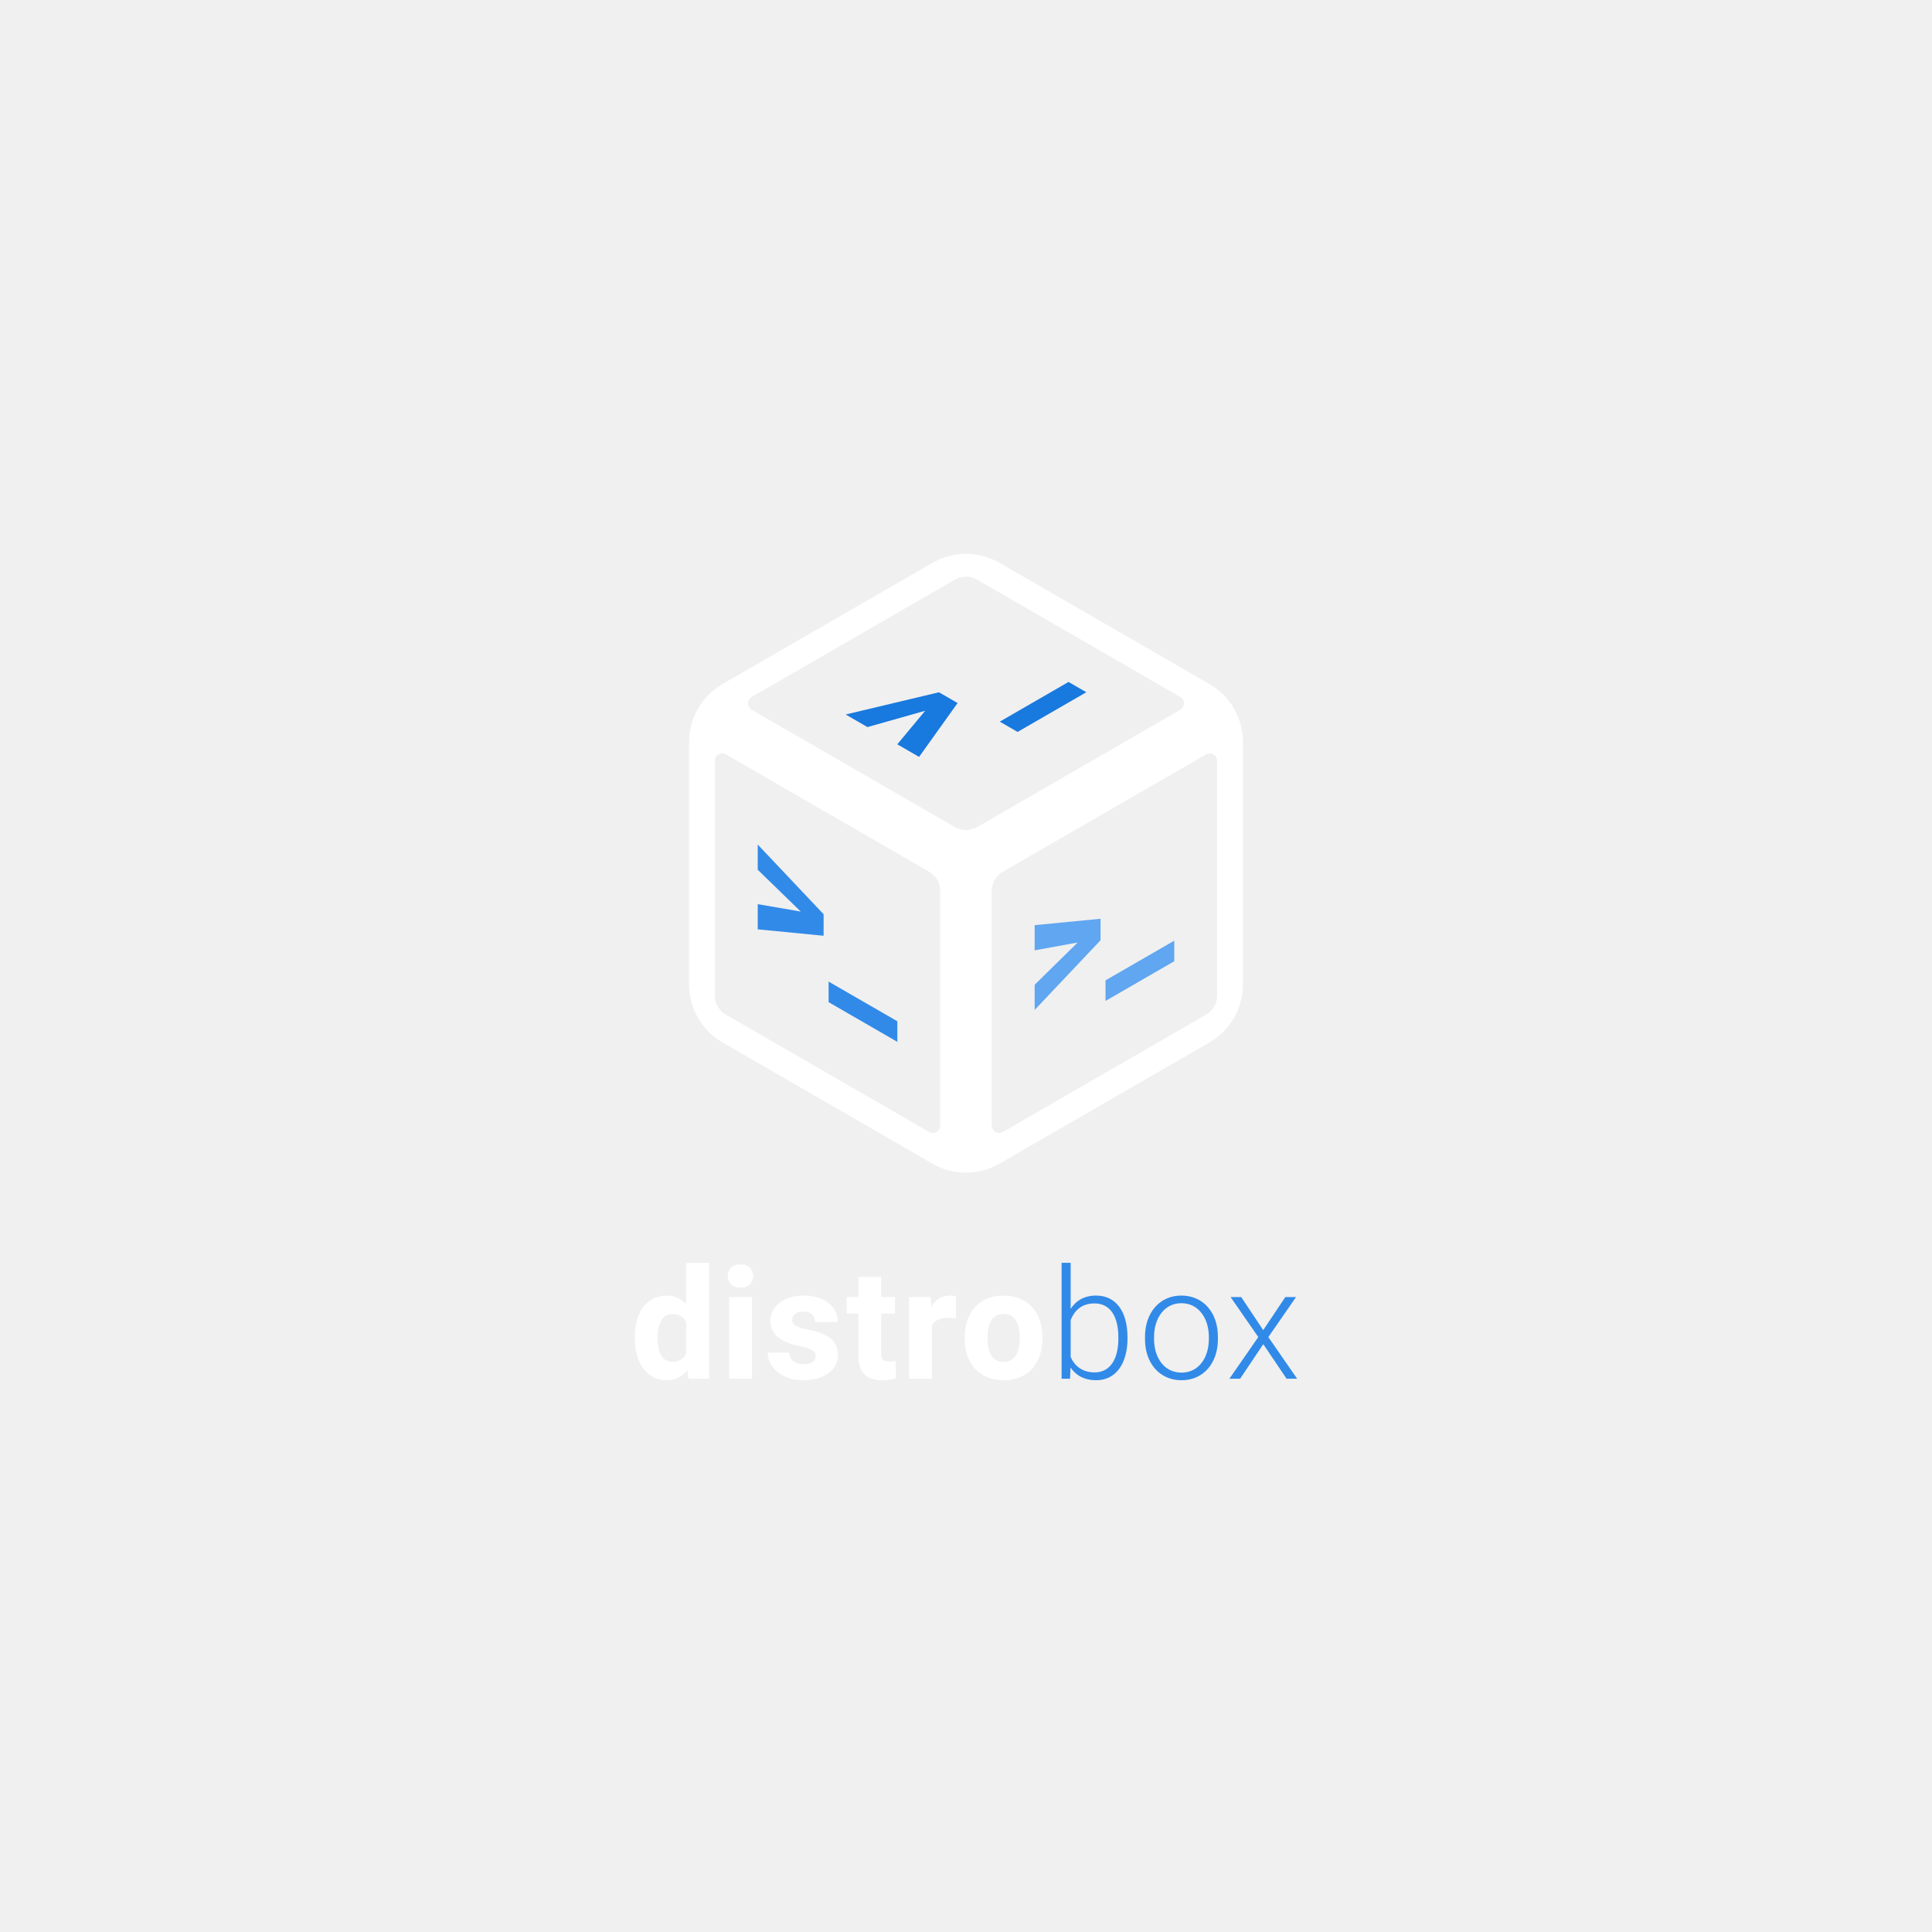
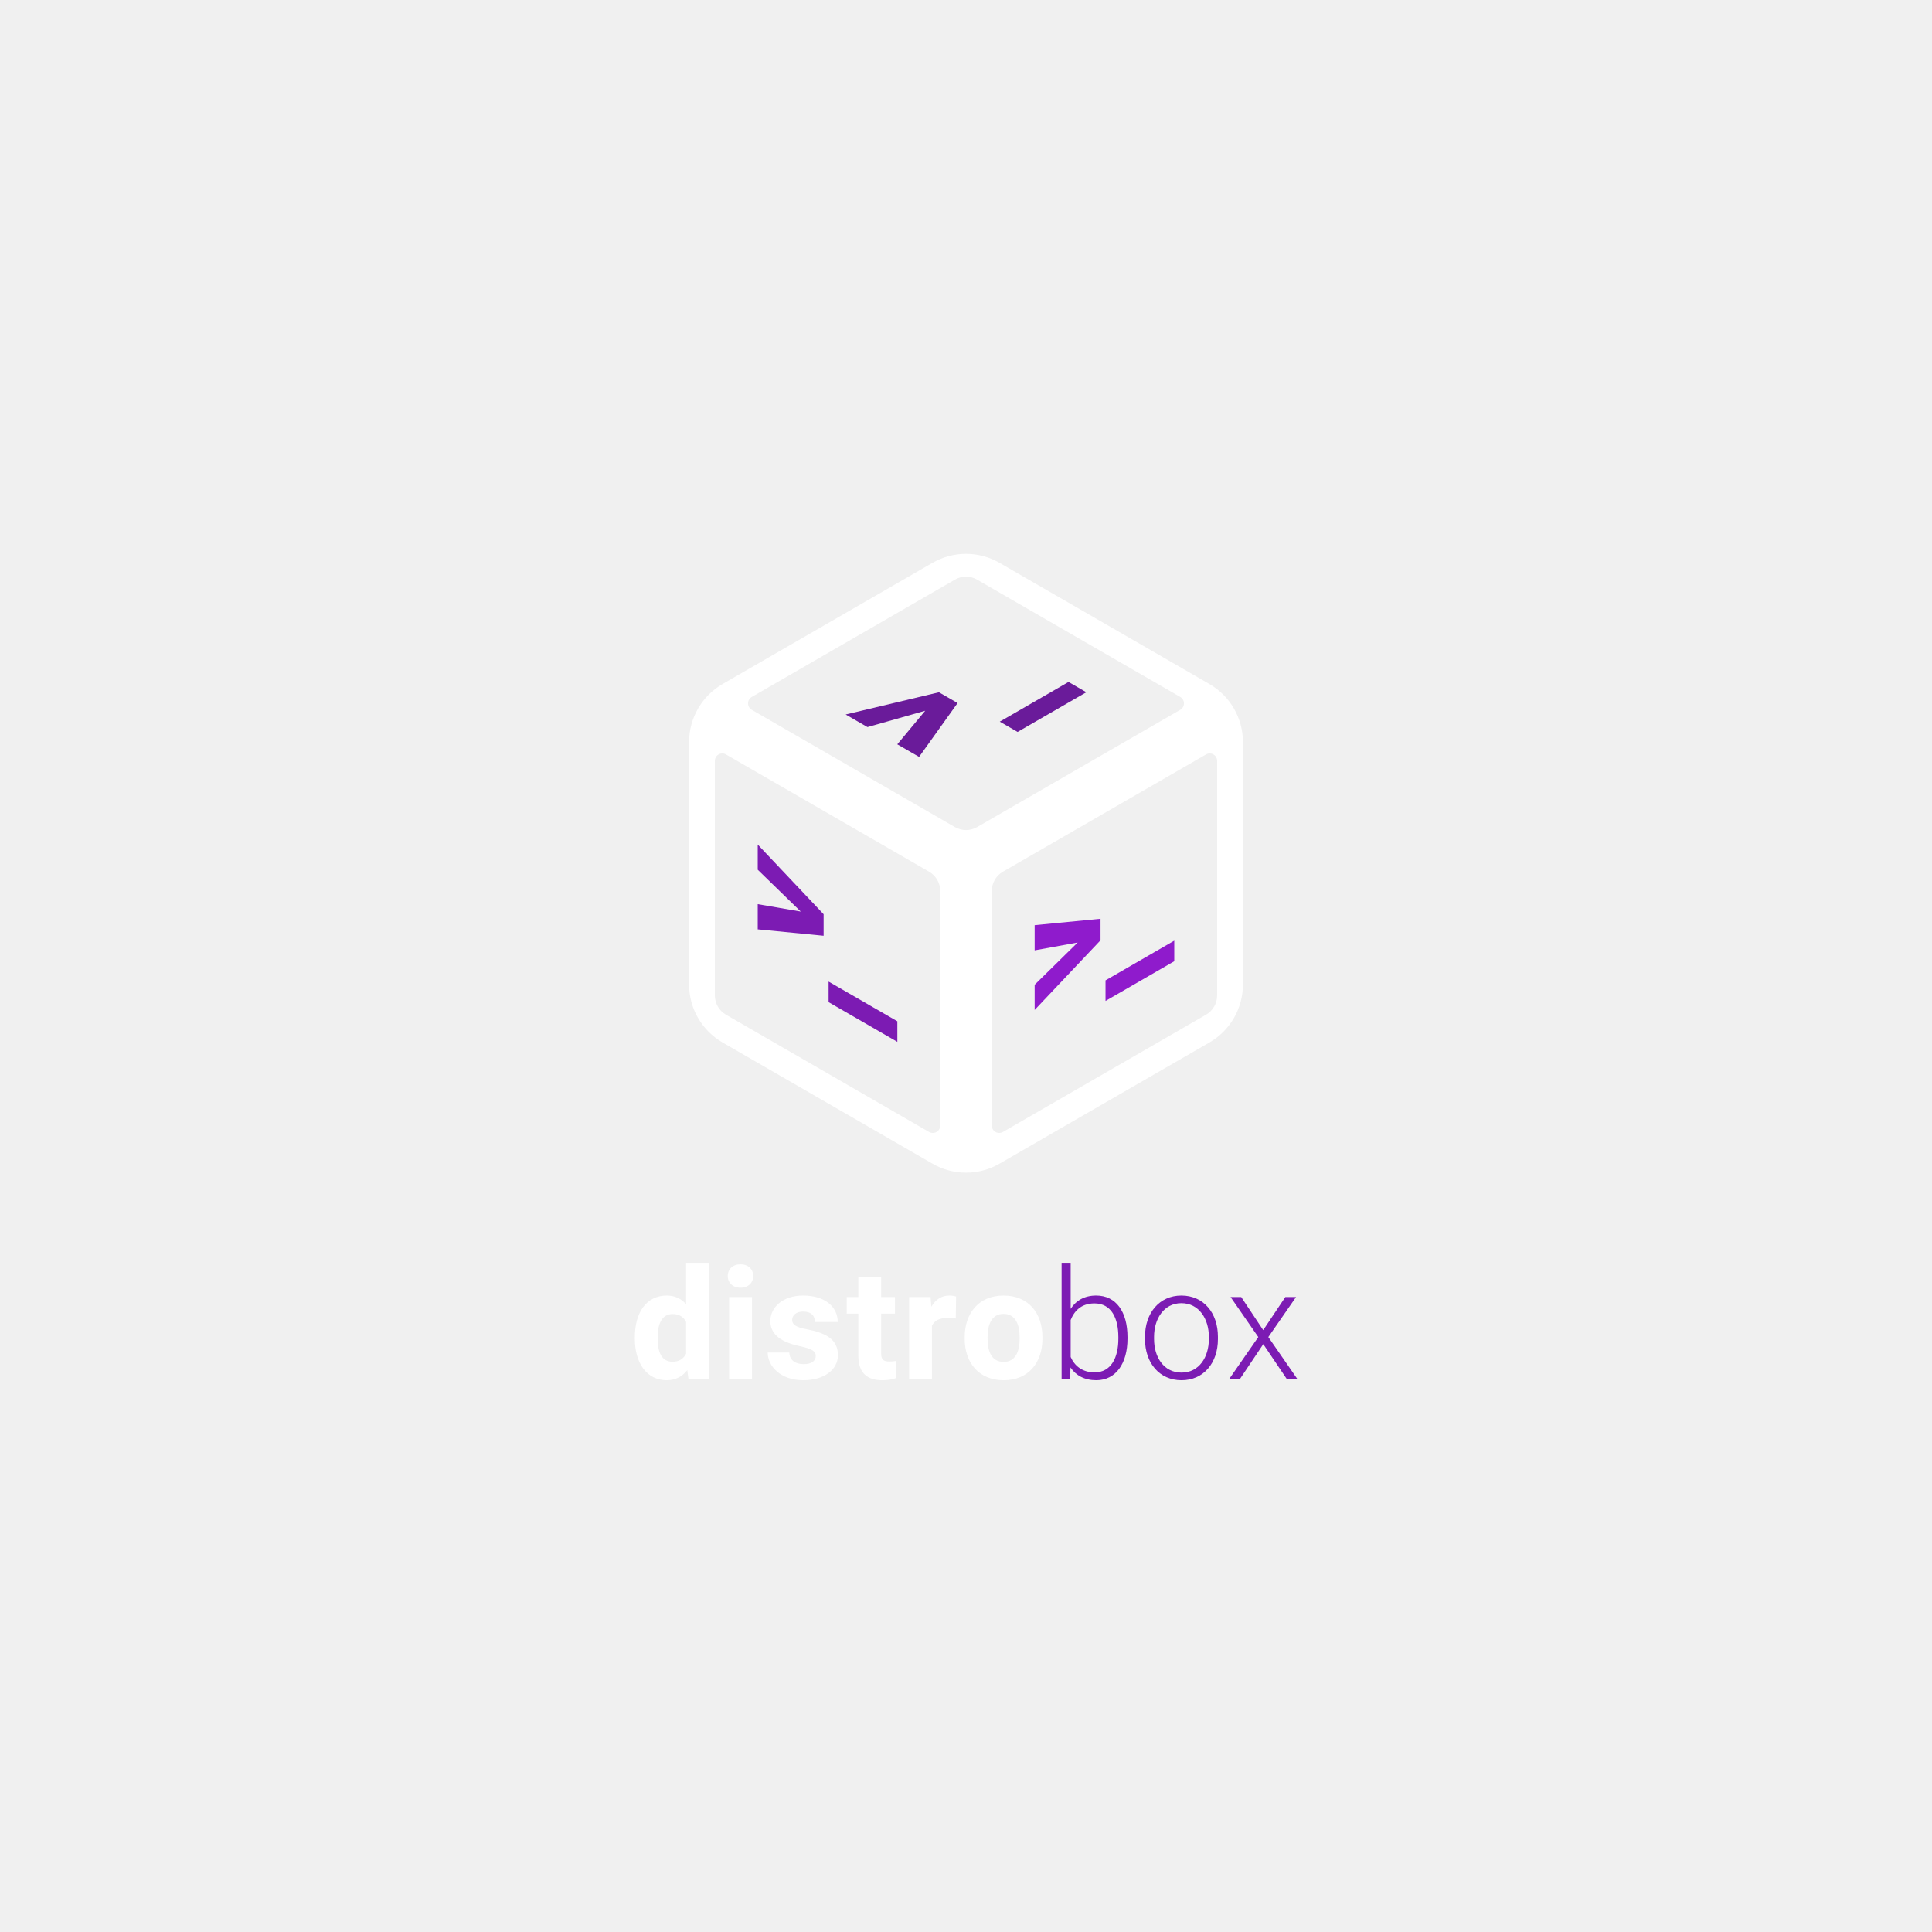
<svg xmlns="http://www.w3.org/2000/svg" width="300" height="300">
  <defs>
    <path id="a" d="M305 175h145v50H305z" />
  </defs>
  <path d="M-132 51.781a10.392 10.392 0 0 0-5.195 1.393L-169.805 72A10.392 10.392 0 0 0-175 81v37.652a10.392 10.392 0 0 0 5.195 9l32.61 18.827a10.392 10.392 0 0 0 10.39 0l32.61-18.827a10.392 10.392 0 0 0 5.195-9V81a10.392 10.392 0 0 0-5.195-9l-32.61-18.826A10.392 10.392 0 0 0-132 51.78Zm-.602 3.6a3.464 3.464 0 0 1 2.334.412L-98.732 74a1.155 1.155 0 0 1 0 2l-31.536 18.207a3.464 3.464 0 0 1-3.464 0L-165.268 76a1.155 1.155 0 0 1 0-2l31.536-18.207a3.464 3.464 0 0 1 1.13-.412zm-37.443 27.412a1.155 1.155 0 0 1 .777.137l31.536 18.207a3.464 3.464 0 0 1 1.732 3v36.414a1.155 1.155 0 0 1-1.732 1l-31.536-18.207a3.464 3.464 0 0 1-1.732-3V83.93a1.155 1.155 0 0 1 .955-1.137zm76.09 0A1.155 1.155 0 0 1-93 83.93v36.414a3.464 3.464 0 0 1-1.732 3l-31.536 18.207a1.155 1.155 0 0 1-1.732-1v-36.414a3.464 3.464 0 0 1 1.732-3l31.536-18.207a1.155 1.155 0 0 1 .777-.137z" style="fill:#fff;fill-opacity:1;stroke-width:19.861;stroke-linecap:round;stroke-linejoin:round" transform="translate(282 34.219)" />
-   <g style="font-weight:700;font-size:24px;font-family:Heebo;-inkscape-font-specification:&quot;Heebo Bold&quot;;text-align:center;text-anchor:middle;white-space:pre;shape-inside:url(#rect2729);fill:#60a6f0;fill-opacity:1;stroke-width:12;stroke-linecap:round;stroke-linejoin:round" transform="translate(221.314 -116.583)">
-     <path d="m-60.654 264.152 6.68-1.218-6.68 6.563v3.91l10.23-10.818v-3.342l-10.23.994zm21.679 1.691v-3.193l-10.675 6.163v3.194z" aria-label="&gt;_" style="fill:#60a6f0;fill-opacity:1" />
+   <g style="font-weight:700;font-size:24px;font-family:Heebo;-inkscape-font-specification:&quot;Heebo Bold&quot;;text-align:center;text-anchor:middle;white-space:pre;shape-inside:url(#rect2729);fill:#8f1bcc;fill-opacity:1;stroke-width:12;stroke-linecap:round;stroke-linejoin:round" transform="translate(221.314 -116.583)">
+     <path d="m-60.654 264.152 6.68-1.218-6.68 6.563v3.91l10.23-10.818v-3.342l-10.23.994zm21.679 1.691v-3.193l-10.675 6.163v3.194z" aria-label="&gt;_" style="fill:#8f1bcc;fill-opacity:1" />
  </g>
-   <g style="font-weight:700;font-size:24px;font-family:Heebo;-inkscape-font-specification:&quot;Heebo Bold&quot;;text-align:center;text-anchor:middle;white-space:pre;shape-inside:url(#rect2729);fill:#318ae8;fill-opacity:1;stroke-width:12;stroke-linecap:round;stroke-linejoin:round" transform="translate(178.314 -116.583)">
-     <path d="m-60.654 251.635 6.68 6.495-6.68-1.15v3.91l10.23.995v-3.342l-10.23-10.818Zm21.679 26.725v-3.194l-10.675-6.163v3.193z" aria-label="&gt;_" style="fill:#318ae8;fill-opacity:1" />
+   <g style="font-weight:700;font-size:24px;font-family:Heebo;-inkscape-font-specification:&quot;Heebo Bold&quot;;text-align:center;text-anchor:middle;white-space:pre;shape-inside:url(#rect2729);fill:#7c1bb3;fill-opacity:1;stroke-width:12;stroke-linecap:round;stroke-linejoin:round" transform="translate(178.314 -116.583)">
+     <path d="m-60.654 251.635 6.68 6.495-6.68-1.15v3.91l10.23.995v-3.342l-10.23-10.818Zm21.679 26.725v-3.194l-10.675-6.163v3.193z" aria-label="&gt;_" style="fill:#7c1bb3;fill-opacity:1" />
  </g>
-   <g style="font-weight:700;font-size:24px;font-family:Heebo;-inkscape-font-specification:&quot;Heebo Bold&quot;;text-align:center;text-anchor:middle;white-space:pre;shape-inside:url(#rect2729);fill:#1879de;fill-opacity:1;stroke-width:12;stroke-linecap:round;stroke-linejoin:round" transform="translate(199.814 -153.824)">
-     <path d="m-65.113 266.726 8.965-2.537-4.336 5.21 3.386 1.955 5.977-8.362-2.895-1.672-14.484 3.45zm33.984-5.412-2.766-1.597-10.675 6.163 2.765 1.597z" aria-label="&gt;_" style="fill:#1879de;fill-opacity:1" />
+   <g style="font-weight:700;font-size:24px;font-family:Heebo;-inkscape-font-specification:&quot;Heebo Bold&quot;;text-align:center;text-anchor:middle;white-space:pre;shape-inside:url(#rect2729);fill:#6a1b9a;fill-opacity:1;stroke-width:12;stroke-linecap:round;stroke-linejoin:round" transform="translate(199.814 -153.824)">
+     <path d="m-65.113 266.726 8.965-2.537-4.336 5.21 3.386 1.955 5.977-8.362-2.895-1.672-14.484 3.45zm33.984-5.412-2.766-1.597-10.675 6.163 2.765 1.597z" aria-label="&gt;_" style="fill:#6a1b9a;fill-opacity:1" />
  </g>
  <g aria-label="distrobox" style="font-weight:700;font-size:24px;font-family:Heebo;-inkscape-font-specification:&quot;Heebo Bold&quot;;letter-spacing:.4px;white-space:pre;shape-inside:url(#a);fill:#fff;stroke-width:12;stroke-linecap:round;stroke-linejoin:round" transform="translate(-207.16 18.967)">
    <path d="M305.738 188.689v.246c0 3.68 1.805 6.422 4.946 6.422 1.382 0 2.425-.586 3.199-1.57l.176 1.335h3.199v-18h-3.563v6.434c-.75-.856-1.734-1.348-2.988-1.348-3.176 0-4.969 2.625-4.969 6.48zm3.54.246v-.246c0-2.04.632-3.61 2.331-3.61 1.008 0 1.688.434 2.086 1.23v4.934c-.398.774-1.078 1.243-2.11 1.243-1.722 0-2.308-1.57-2.308-3.551zm10.888-9.762c0 1.055.785 1.817 1.98 1.817 1.195 0 1.969-.762 1.969-1.817s-.774-1.816-1.969-1.816-1.98.761-1.98 1.816zm3.761 15.95v-12.68h-3.55v12.68zm9.904-3.54c0 .762-.644 1.278-1.863 1.278-1.207 0-2.191-.528-2.25-1.805h-3.352c0 2.062 1.934 4.3 5.52 4.3 3.281 0 5.39-1.663 5.39-3.902 0-2.566-2.109-3.48-4.816-4.007-1.7-.317-2.297-.727-2.297-1.442 0-.75.657-1.312 1.7-1.312 1.277 0 1.84.668 1.84 1.617h3.538c0-2.39-2.039-4.102-5.367-4.102-3.199 0-5.097 1.852-5.097 3.973 0 2.203 1.933 3.316 4.5 3.867 2.074.445 2.554.844 2.554 1.535zm12.295-6.563v-2.577h-2.145v-3.13h-3.539v3.13h-1.804v2.578h1.804v6.539c0 2.719 1.43 3.797 3.715 3.797.844 0 1.5-.117 2.086-.317l.012-2.672a5.225 5.225 0 0 1-.985.082c-.89 0-1.289-.257-1.289-1.289v-6.14zm5.744 10.102v-8.215c.375-.808 1.171-1.23 2.46-1.23.364 0 .903.059 1.243.094l.047-3.41c-.247-.094-.704-.153-1.055-.153-1.23 0-2.168.656-2.79 1.746l-.116-1.511h-3.329v12.68zm5.087-6.457v.246c0 3.692 2.168 6.446 6.047 6.446 3.879 0 6.023-2.754 6.023-6.446v-.246c0-3.691-2.144-6.457-6.047-6.457-3.855 0-6.023 2.766-6.023 6.457zm3.55.246v-.246c0-1.945.645-3.61 2.473-3.61 1.864 0 2.508 1.665 2.508 3.61v.246c0 2.004-.656 3.598-2.484 3.598-1.852 0-2.496-1.594-2.496-3.598z" style="fill:#fff" />
-     <path d="M382.236 188.911v-.246c0-3.937-1.77-6.457-4.863-6.457-1.828 0-3.118.774-3.961 2.063v-7.149h-1.407v18h1.313l.07-1.746c.832 1.23 2.157 1.98 4.008 1.98 3.07 0 4.84-2.66 4.84-6.445zm-1.418-.246v.246c0 2.954-1.137 5.227-3.691 5.227-1.946 0-3.13-1.055-3.715-2.39v-5.743c.527-1.324 1.582-2.578 3.691-2.578 2.625 0 3.715 2.285 3.715 5.238zm4.138-.07v.387c0 3.691 2.239 6.375 5.672 6.375 3.422 0 5.649-2.684 5.649-6.375v-.387c0-3.691-2.227-6.387-5.672-6.387-3.41 0-5.649 2.696-5.649 6.387zm1.406.387v-.387c0-2.73 1.5-5.203 4.243-5.203 2.754 0 4.265 2.473 4.265 5.203v.387c0 2.777-1.511 5.191-4.242 5.191-2.765 0-4.265-2.414-4.265-5.191zm16.948-1.407-3.41-5.132h-1.653l4.3 6.21-4.488 6.47h1.664l3.598-5.368 3.621 5.367h1.64l-4.476-6.468 4.301-6.211h-1.664z" style="font-weight:300;-inkscape-font-specification:&quot;Heebo Light&quot;;fill:#318ae8;fill-opacity:1" />
+     <path d="M382.236 188.911v-.246c0-3.937-1.77-6.457-4.863-6.457-1.828 0-3.118.774-3.961 2.063v-7.149h-1.407v18h1.313l.07-1.746c.832 1.23 2.157 1.98 4.008 1.98 3.07 0 4.84-2.66 4.84-6.445zm-1.418-.246v.246c0 2.954-1.137 5.227-3.691 5.227-1.946 0-3.13-1.055-3.715-2.39v-5.743c.527-1.324 1.582-2.578 3.691-2.578 2.625 0 3.715 2.285 3.715 5.238zm4.138-.07v.387c0 3.691 2.239 6.375 5.672 6.375 3.422 0 5.649-2.684 5.649-6.375v-.387c0-3.691-2.227-6.387-5.672-6.387-3.41 0-5.649 2.696-5.649 6.387zm1.406.387v-.387c0-2.73 1.5-5.203 4.243-5.203 2.754 0 4.265 2.473 4.265 5.203v.387c0 2.777-1.511 5.191-4.242 5.191-2.765 0-4.265-2.414-4.265-5.191zm16.948-1.407-3.41-5.132h-1.653l4.3 6.21-4.488 6.47h1.664l3.598-5.368 3.621 5.367h1.64l-4.476-6.468 4.301-6.211h-1.664z" style="font-weight:300;-inkscape-font-specification:&quot;Heebo Light&quot;;fill:#7c1bb3;fill-opacity:1" />
  </g>
</svg>
